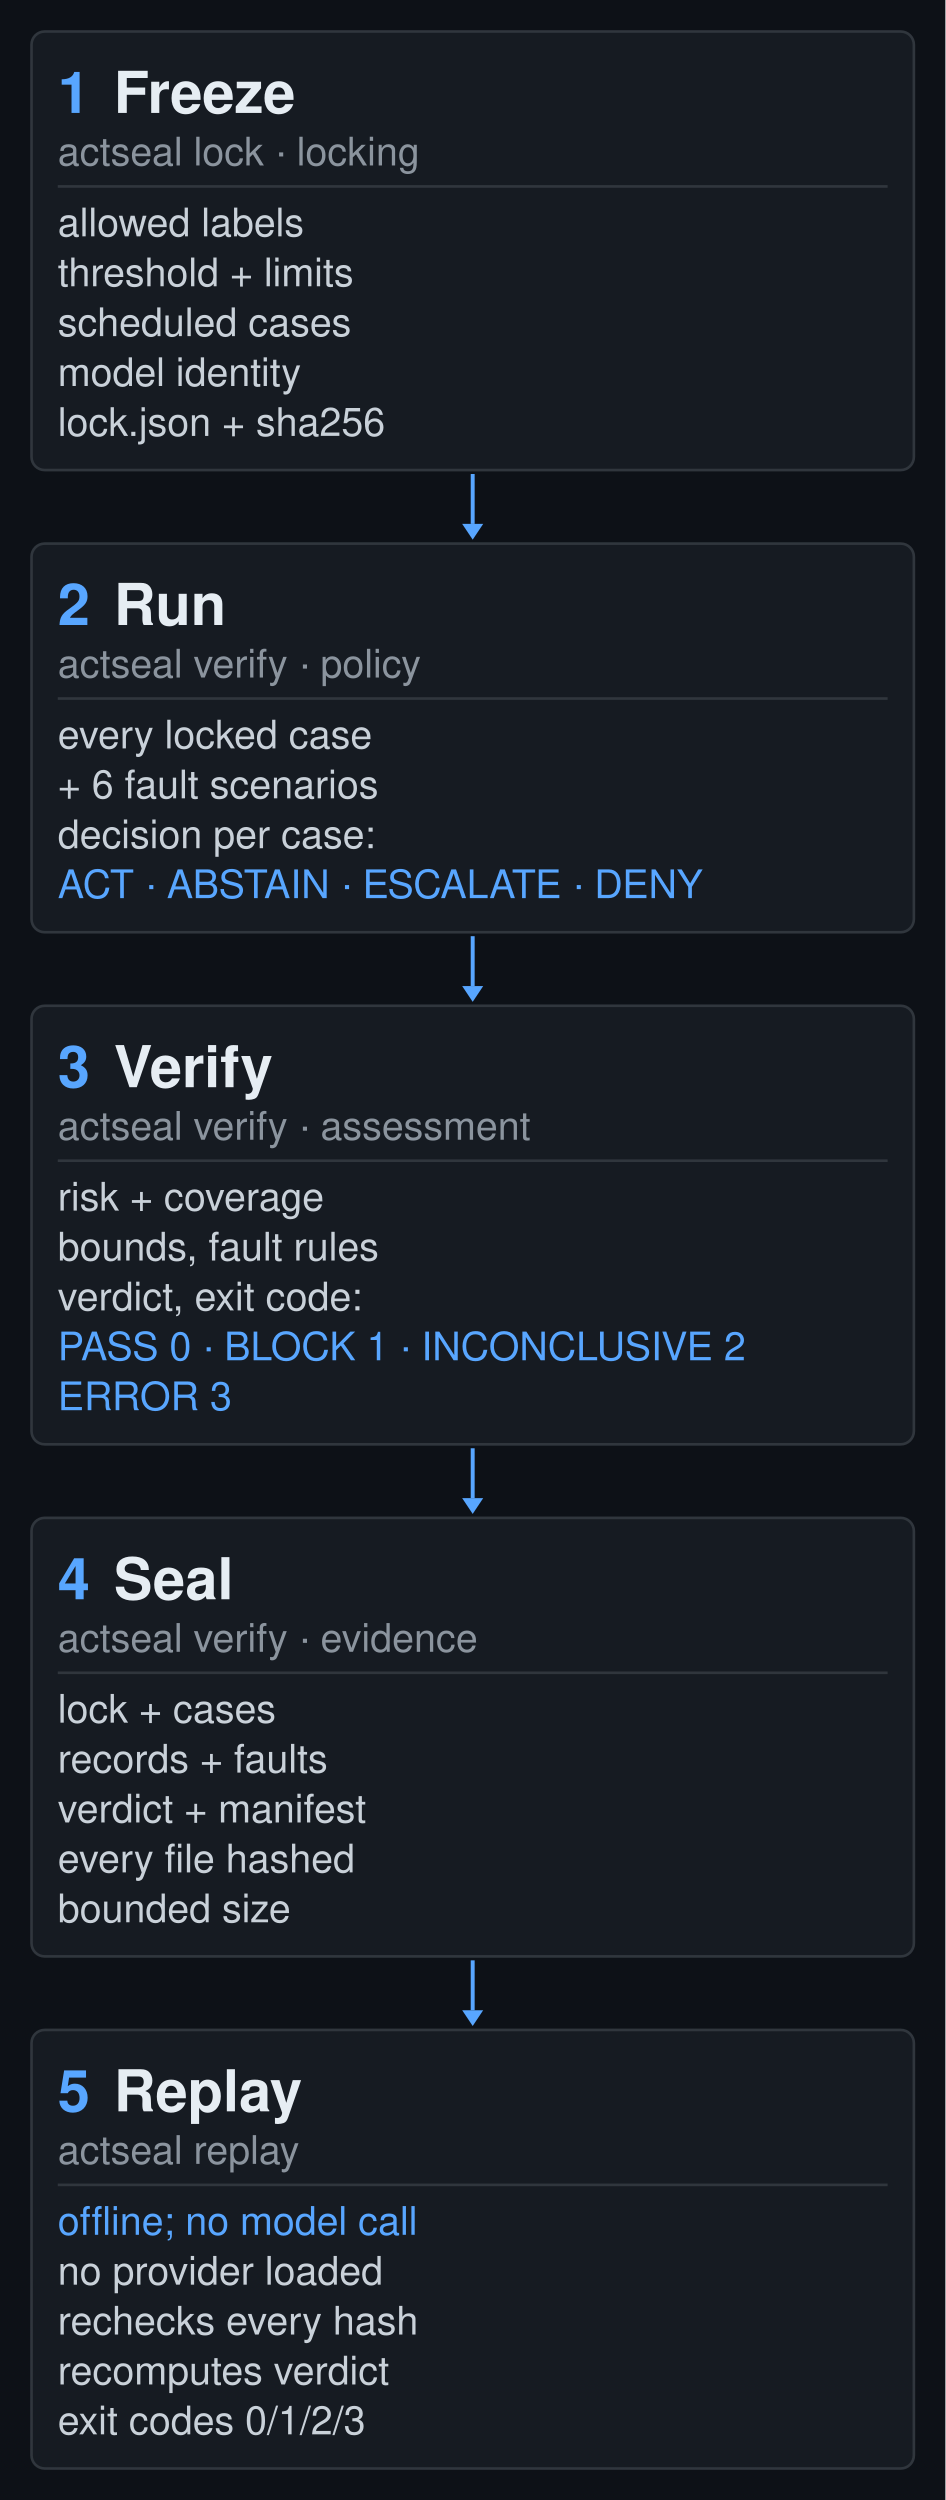
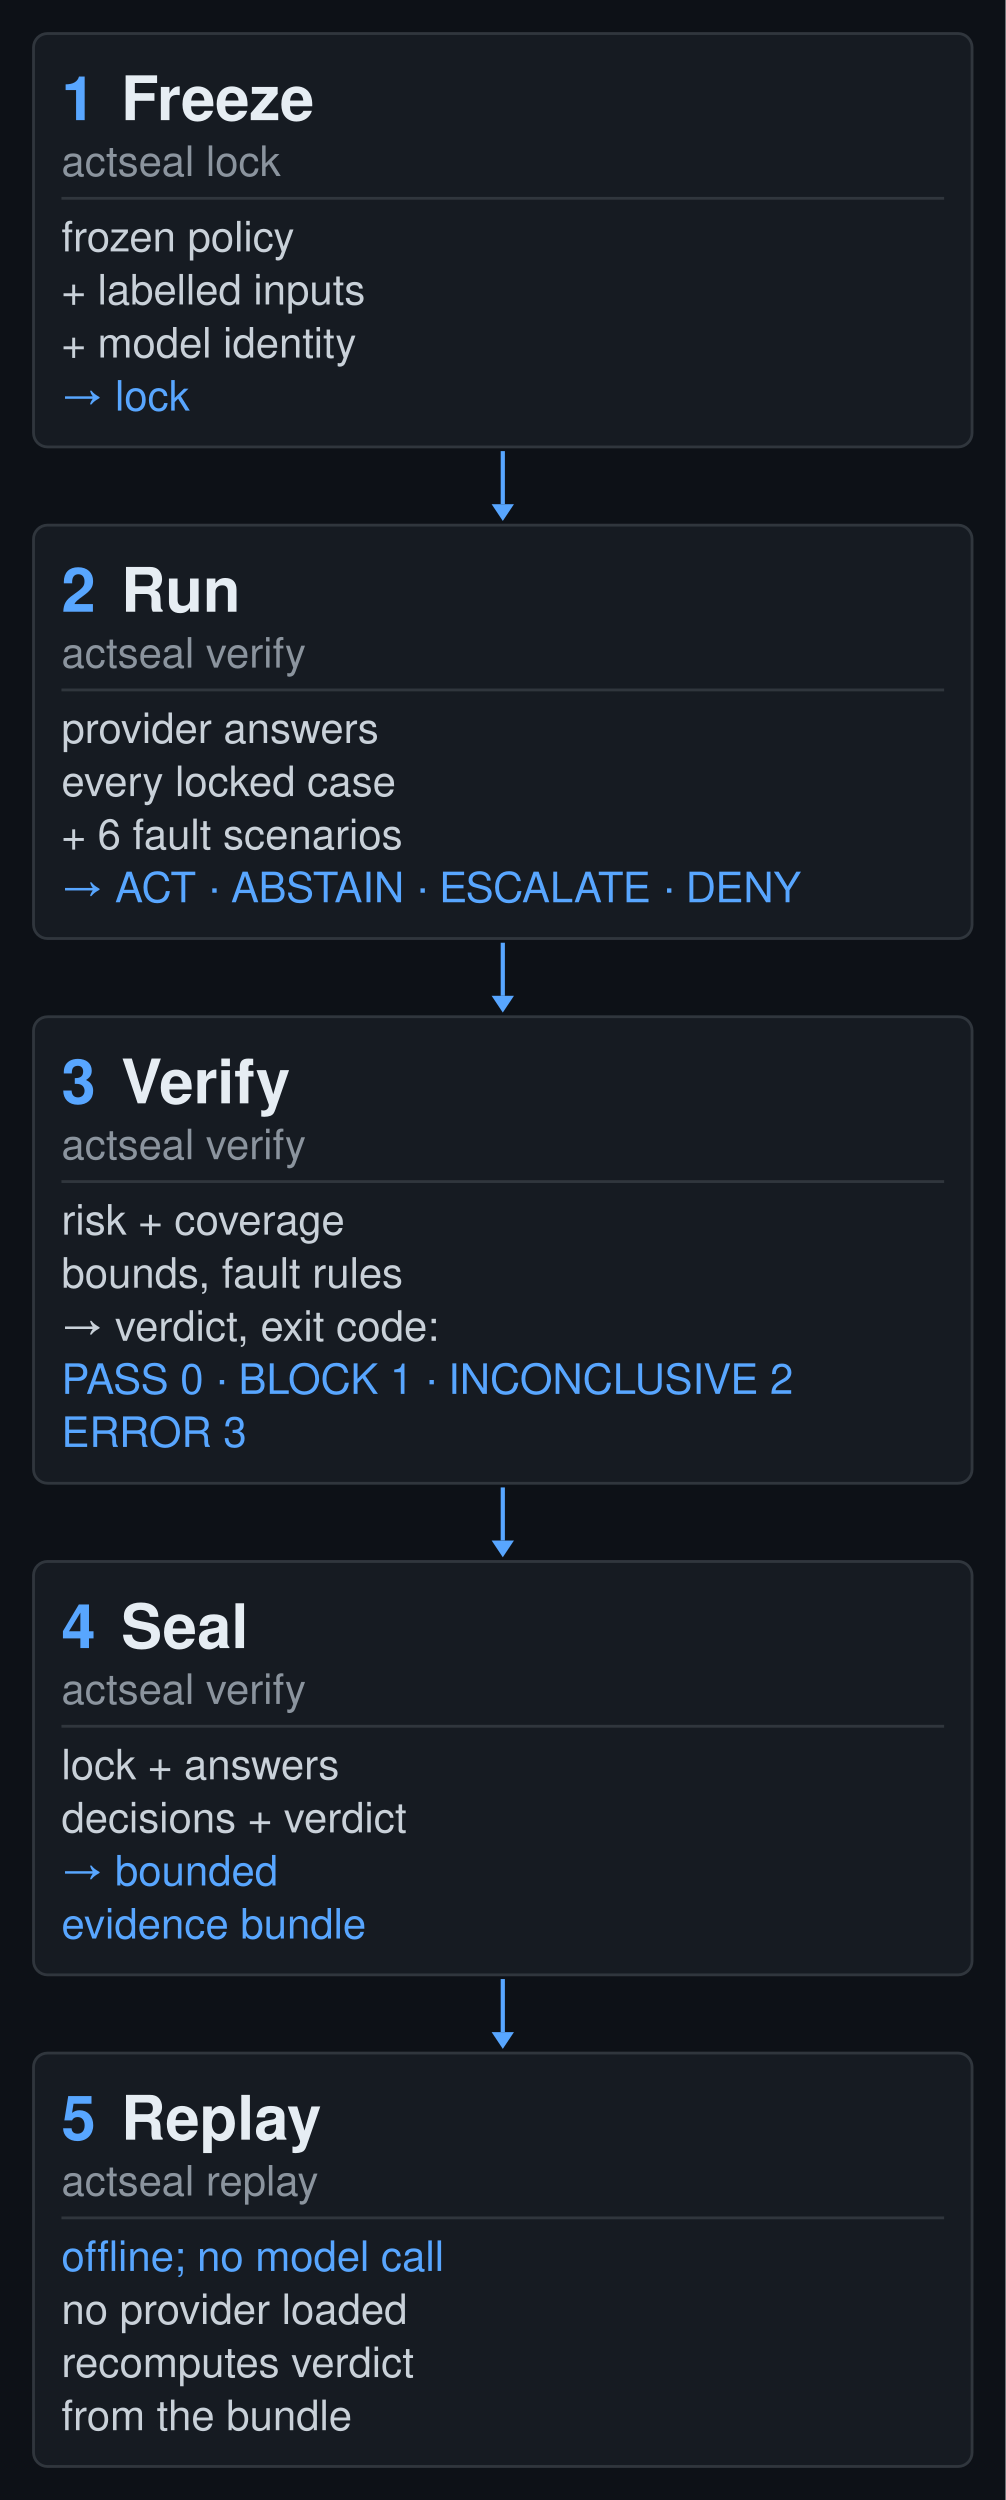
- <svg xmlns="http://www.w3.org/2000/svg" aria-labelledby="title desc" height="1904" role="img" viewBox="0 0 720 1904" width="720">
-   <rect fill="#0d1117" height="1904" width="720" x="0" y="0" />
+ <svg xmlns="http://www.w3.org/2000/svg" aria-labelledby="title desc" height="1790" role="img" viewBox="0 0 720 1790" width="720">
+   <rect fill="#0d1117" height="1790" width="720" x="0" y="0" />
  <g font-family="Helvetica, Arial, Liberation Sans, sans-serif" id="stage-freeze">
-     <rect fill="#161b22" height="334" rx="10" stroke="#30363d" stroke-width="2" width="672" x="24" y="24" />
+     <rect fill="#161b22" height="296" rx="10" stroke="#30363d" stroke-width="2" width="672" x="24" y="24" />
    <text fill="#e6edf3" font-size="44" font-weight="bold" x="44" y="86">
      <tspan fill="#58a6ff">1</tspan>
      <tspan dx="6">Freeze</tspan>
    </text>
-     <text fill="#8b949e" font-size="30" x="44" y="126">actseal lock · locking</text>
+     <text fill="#8b949e" font-size="30" x="44" y="126">actseal lock</text>
    <line stroke="#30363d" stroke-width="2" x1="44" x2="676" y1="142" y2="142" />
-     <text fill="#c9d1d9" font-size="30" x="44" y="180">allowed labels</text>
-     <text fill="#c9d1d9" font-size="30" x="44" y="218">threshold + limits</text>
-     <text fill="#c9d1d9" font-size="30" x="44" y="256">scheduled cases</text>
-     <text fill="#c9d1d9" font-size="30" x="44" y="294">model identity</text>
-     <text fill="#c9d1d9" font-size="30" x="44" y="332">lock.json + sha256</text>
-     <line stroke="#58a6ff" stroke-width="3" x1="360" x2="360" y1="361" y2="399" />
-     <polygon fill="#58a6ff" points="360,411 352,399 368,399" />
+     <text fill="#c9d1d9" font-size="30" x="44" y="180">frozen policy</text>
+     <text fill="#c9d1d9" font-size="30" x="44" y="218">+ labelled inputs</text>
+     <text fill="#c9d1d9" font-size="30" x="44" y="256">+ model identity</text>
+     <text fill="#58a6ff" font-size="30" x="44" y="294">→ lock</text>
+     <line stroke="#58a6ff" stroke-width="3" x1="360" x2="360" y1="323" y2="361" />
+     <polygon fill="#58a6ff" points="360,373 352,361 368,361" />
  </g>
  <g font-family="Helvetica, Arial, Liberation Sans, sans-serif" id="stage-run">
-     <rect fill="#161b22" height="296" rx="10" stroke="#30363d" stroke-width="2" width="672" x="24" y="414" />
-     <text fill="#e6edf3" font-size="44" font-weight="bold" x="44" y="476">
+     <rect fill="#161b22" height="296" rx="10" stroke="#30363d" stroke-width="2" width="672" x="24" y="376" />
+     <text fill="#e6edf3" font-size="44" font-weight="bold" x="44" y="438">
      <tspan fill="#58a6ff">2</tspan>
      <tspan dx="6">Run</tspan>
    </text>
-     <text fill="#8b949e" font-size="30" x="44" y="516">actseal verify · policy</text>
-     <line stroke="#30363d" stroke-width="2" x1="44" x2="676" y1="532" y2="532" />
+     <text fill="#8b949e" font-size="30" x="44" y="478">actseal verify</text>
+     <line stroke="#30363d" stroke-width="2" x1="44" x2="676" y1="494" y2="494" />
+     <text fill="#c9d1d9" font-size="30" x="44" y="532">provider answers</text>
    <text fill="#c9d1d9" font-size="30" x="44" y="570">every locked case</text>
    <text fill="#c9d1d9" font-size="30" x="44" y="608">+ 6 fault scenarios</text>
-     <text fill="#c9d1d9" font-size="30" x="44" y="646">decision per case:</text>
-     <text fill="#58a6ff" font-size="30" x="44" y="684">ACT · ABSTAIN · ESCALATE · DENY</text>
-     <line stroke="#58a6ff" stroke-width="3" x1="360" x2="360" y1="713" y2="751" />
-     <polygon fill="#58a6ff" points="360,763 352,751 368,751" />
+     <text fill="#58a6ff" font-size="30" x="44" y="646">→ ACT · ABSTAIN · ESCALATE · DENY</text>
+     <line stroke="#58a6ff" stroke-width="3" x1="360" x2="360" y1="675" y2="713" />
+     <polygon fill="#58a6ff" points="360,725 352,713 368,713" />
  </g>
  <g font-family="Helvetica, Arial, Liberation Sans, sans-serif" id="stage-verify">
-     <rect fill="#161b22" height="334" rx="10" stroke="#30363d" stroke-width="2" width="672" x="24" y="766" />
-     <text fill="#e6edf3" font-size="44" font-weight="bold" x="44" y="828">
+     <rect fill="#161b22" height="334" rx="10" stroke="#30363d" stroke-width="2" width="672" x="24" y="728" />
+     <text fill="#e6edf3" font-size="44" font-weight="bold" x="44" y="790">
      <tspan fill="#58a6ff">3</tspan>
      <tspan dx="6">Verify</tspan>
    </text>
-     <text fill="#8b949e" font-size="30" x="44" y="868">actseal verify · assessment</text>
-     <line stroke="#30363d" stroke-width="2" x1="44" x2="676" y1="884" y2="884" />
-     <text fill="#c9d1d9" font-size="30" x="44" y="922">risk + coverage</text>
-     <text fill="#c9d1d9" font-size="30" x="44" y="960">bounds, fault rules</text>
-     <text fill="#c9d1d9" font-size="30" x="44" y="998">verdict, exit code:</text>
-     <text fill="#58a6ff" font-size="30" x="44" y="1036">PASS 0 · BLOCK 1 · INCONCLUSIVE 2</text>
-     <text fill="#58a6ff" font-size="30" x="44" y="1074">ERROR 3</text>
-     <line stroke="#58a6ff" stroke-width="3" x1="360" x2="360" y1="1103" y2="1141" />
-     <polygon fill="#58a6ff" points="360,1153 352,1141 368,1141" />
+     <text fill="#8b949e" font-size="30" x="44" y="830">actseal verify</text>
+     <line stroke="#30363d" stroke-width="2" x1="44" x2="676" y1="846" y2="846" />
+     <text fill="#c9d1d9" font-size="30" x="44" y="884">risk + coverage</text>
+     <text fill="#c9d1d9" font-size="30" x="44" y="922">bounds, fault rules</text>
+     <text fill="#c9d1d9" font-size="30" x="44" y="960">→ verdict, exit code:</text>
+     <text fill="#58a6ff" font-size="30" x="44" y="998">PASS 0 · BLOCK 1 · INCONCLUSIVE 2</text>
+     <text fill="#58a6ff" font-size="30" x="44" y="1036">ERROR 3</text>
+     <line stroke="#58a6ff" stroke-width="3" x1="360" x2="360" y1="1065" y2="1103" />
+     <polygon fill="#58a6ff" points="360,1115 352,1103 368,1103" />
  </g>
  <g font-family="Helvetica, Arial, Liberation Sans, sans-serif" id="stage-seal">
-     <rect fill="#161b22" height="334" rx="10" stroke="#30363d" stroke-width="2" width="672" x="24" y="1156" />
-     <text fill="#e6edf3" font-size="44" font-weight="bold" x="44" y="1218">
+     <rect fill="#161b22" height="296" rx="10" stroke="#30363d" stroke-width="2" width="672" x="24" y="1118" />
+     <text fill="#e6edf3" font-size="44" font-weight="bold" x="44" y="1180">
      <tspan fill="#58a6ff">4</tspan>
      <tspan dx="6">Seal</tspan>
    </text>
-     <text fill="#8b949e" font-size="30" x="44" y="1258">actseal verify · evidence</text>
-     <line stroke="#30363d" stroke-width="2" x1="44" x2="676" y1="1274" y2="1274" />
-     <text fill="#c9d1d9" font-size="30" x="44" y="1312">lock + cases</text>
-     <text fill="#c9d1d9" font-size="30" x="44" y="1350">records + faults</text>
-     <text fill="#c9d1d9" font-size="30" x="44" y="1388">verdict + manifest</text>
-     <text fill="#c9d1d9" font-size="30" x="44" y="1426">every file hashed</text>
-     <text fill="#c9d1d9" font-size="30" x="44" y="1464">bounded size</text>
-     <line stroke="#58a6ff" stroke-width="3" x1="360" x2="360" y1="1493" y2="1531" />
-     <polygon fill="#58a6ff" points="360,1543 352,1531 368,1531" />
+     <text fill="#8b949e" font-size="30" x="44" y="1220">actseal verify</text>
+     <line stroke="#30363d" stroke-width="2" x1="44" x2="676" y1="1236" y2="1236" />
+     <text fill="#c9d1d9" font-size="30" x="44" y="1274">lock + answers</text>
+     <text fill="#c9d1d9" font-size="30" x="44" y="1312">decisions + verdict</text>
+     <text fill="#58a6ff" font-size="30" x="44" y="1350">→ bounded</text>
+     <text fill="#58a6ff" font-size="30" x="44" y="1388">evidence bundle</text>
+     <line stroke="#58a6ff" stroke-width="3" x1="360" x2="360" y1="1417" y2="1455" />
+     <polygon fill="#58a6ff" points="360,1467 352,1455 368,1455" />
  </g>
  <g font-family="Helvetica, Arial, Liberation Sans, sans-serif" id="stage-replay">
-     <rect fill="#161b22" height="334" rx="10" stroke="#30363d" stroke-width="2" width="672" x="24" y="1546" />
-     <text fill="#e6edf3" font-size="44" font-weight="bold" x="44" y="1608">
+     <rect fill="#161b22" height="296" rx="10" stroke="#30363d" stroke-width="2" width="672" x="24" y="1470" />
+     <text fill="#e6edf3" font-size="44" font-weight="bold" x="44" y="1532">
      <tspan fill="#58a6ff">5</tspan>
      <tspan dx="6">Replay</tspan>
    </text>
-     <text fill="#8b949e" font-size="30" x="44" y="1648">actseal replay</text>
-     <line stroke="#30363d" stroke-width="2" x1="44" x2="676" y1="1664" y2="1664" />
-     <text fill="#58a6ff" font-size="30" x="44" y="1702">offline; no model call</text>
-     <text fill="#c9d1d9" font-size="30" x="44" y="1740">no provider loaded</text>
-     <text fill="#c9d1d9" font-size="30" x="44" y="1778">rechecks every hash</text>
-     <text fill="#c9d1d9" font-size="30" x="44" y="1816">recomputes verdict</text>
-     <text fill="#c9d1d9" font-size="30" x="44" y="1854">exit codes 0/1/2/3</text>
+     <text fill="#8b949e" font-size="30" x="44" y="1572">actseal replay</text>
+     <line stroke="#30363d" stroke-width="2" x1="44" x2="676" y1="1588" y2="1588" />
+     <text fill="#58a6ff" font-size="30" x="44" y="1626">offline; no model call</text>
+     <text fill="#c9d1d9" font-size="30" x="44" y="1664">no provider loaded</text>
+     <text fill="#c9d1d9" font-size="30" x="44" y="1702">recomputes verdict</text>
+     <text fill="#c9d1d9" font-size="30" x="44" y="1740">from the bundle</text>
  </g>
</svg>
